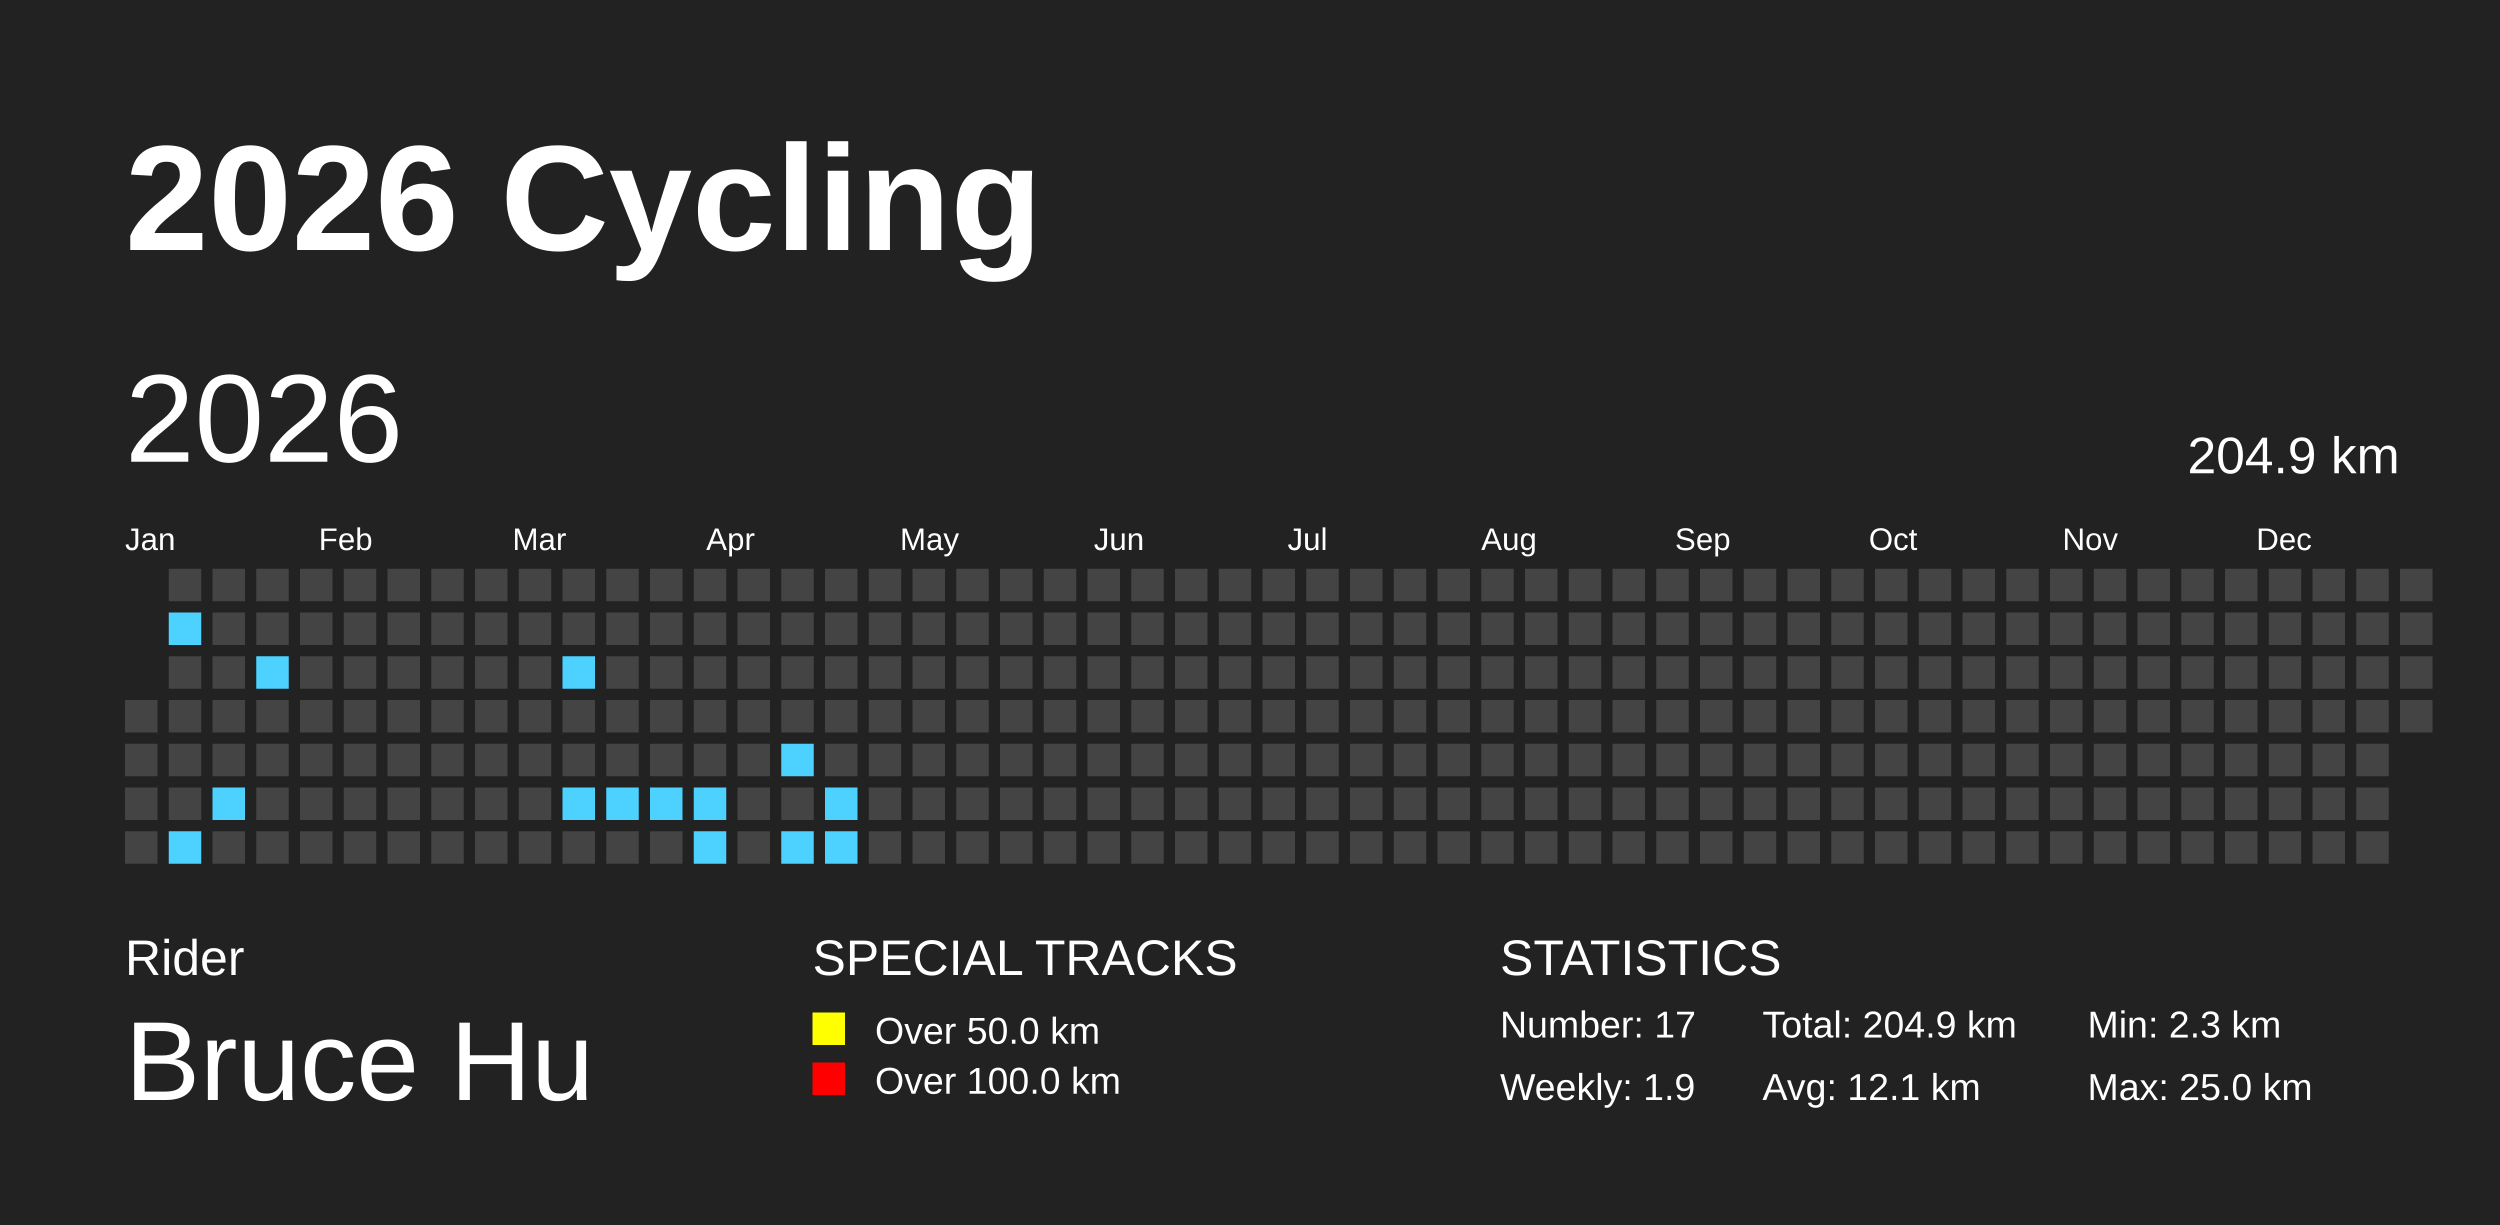
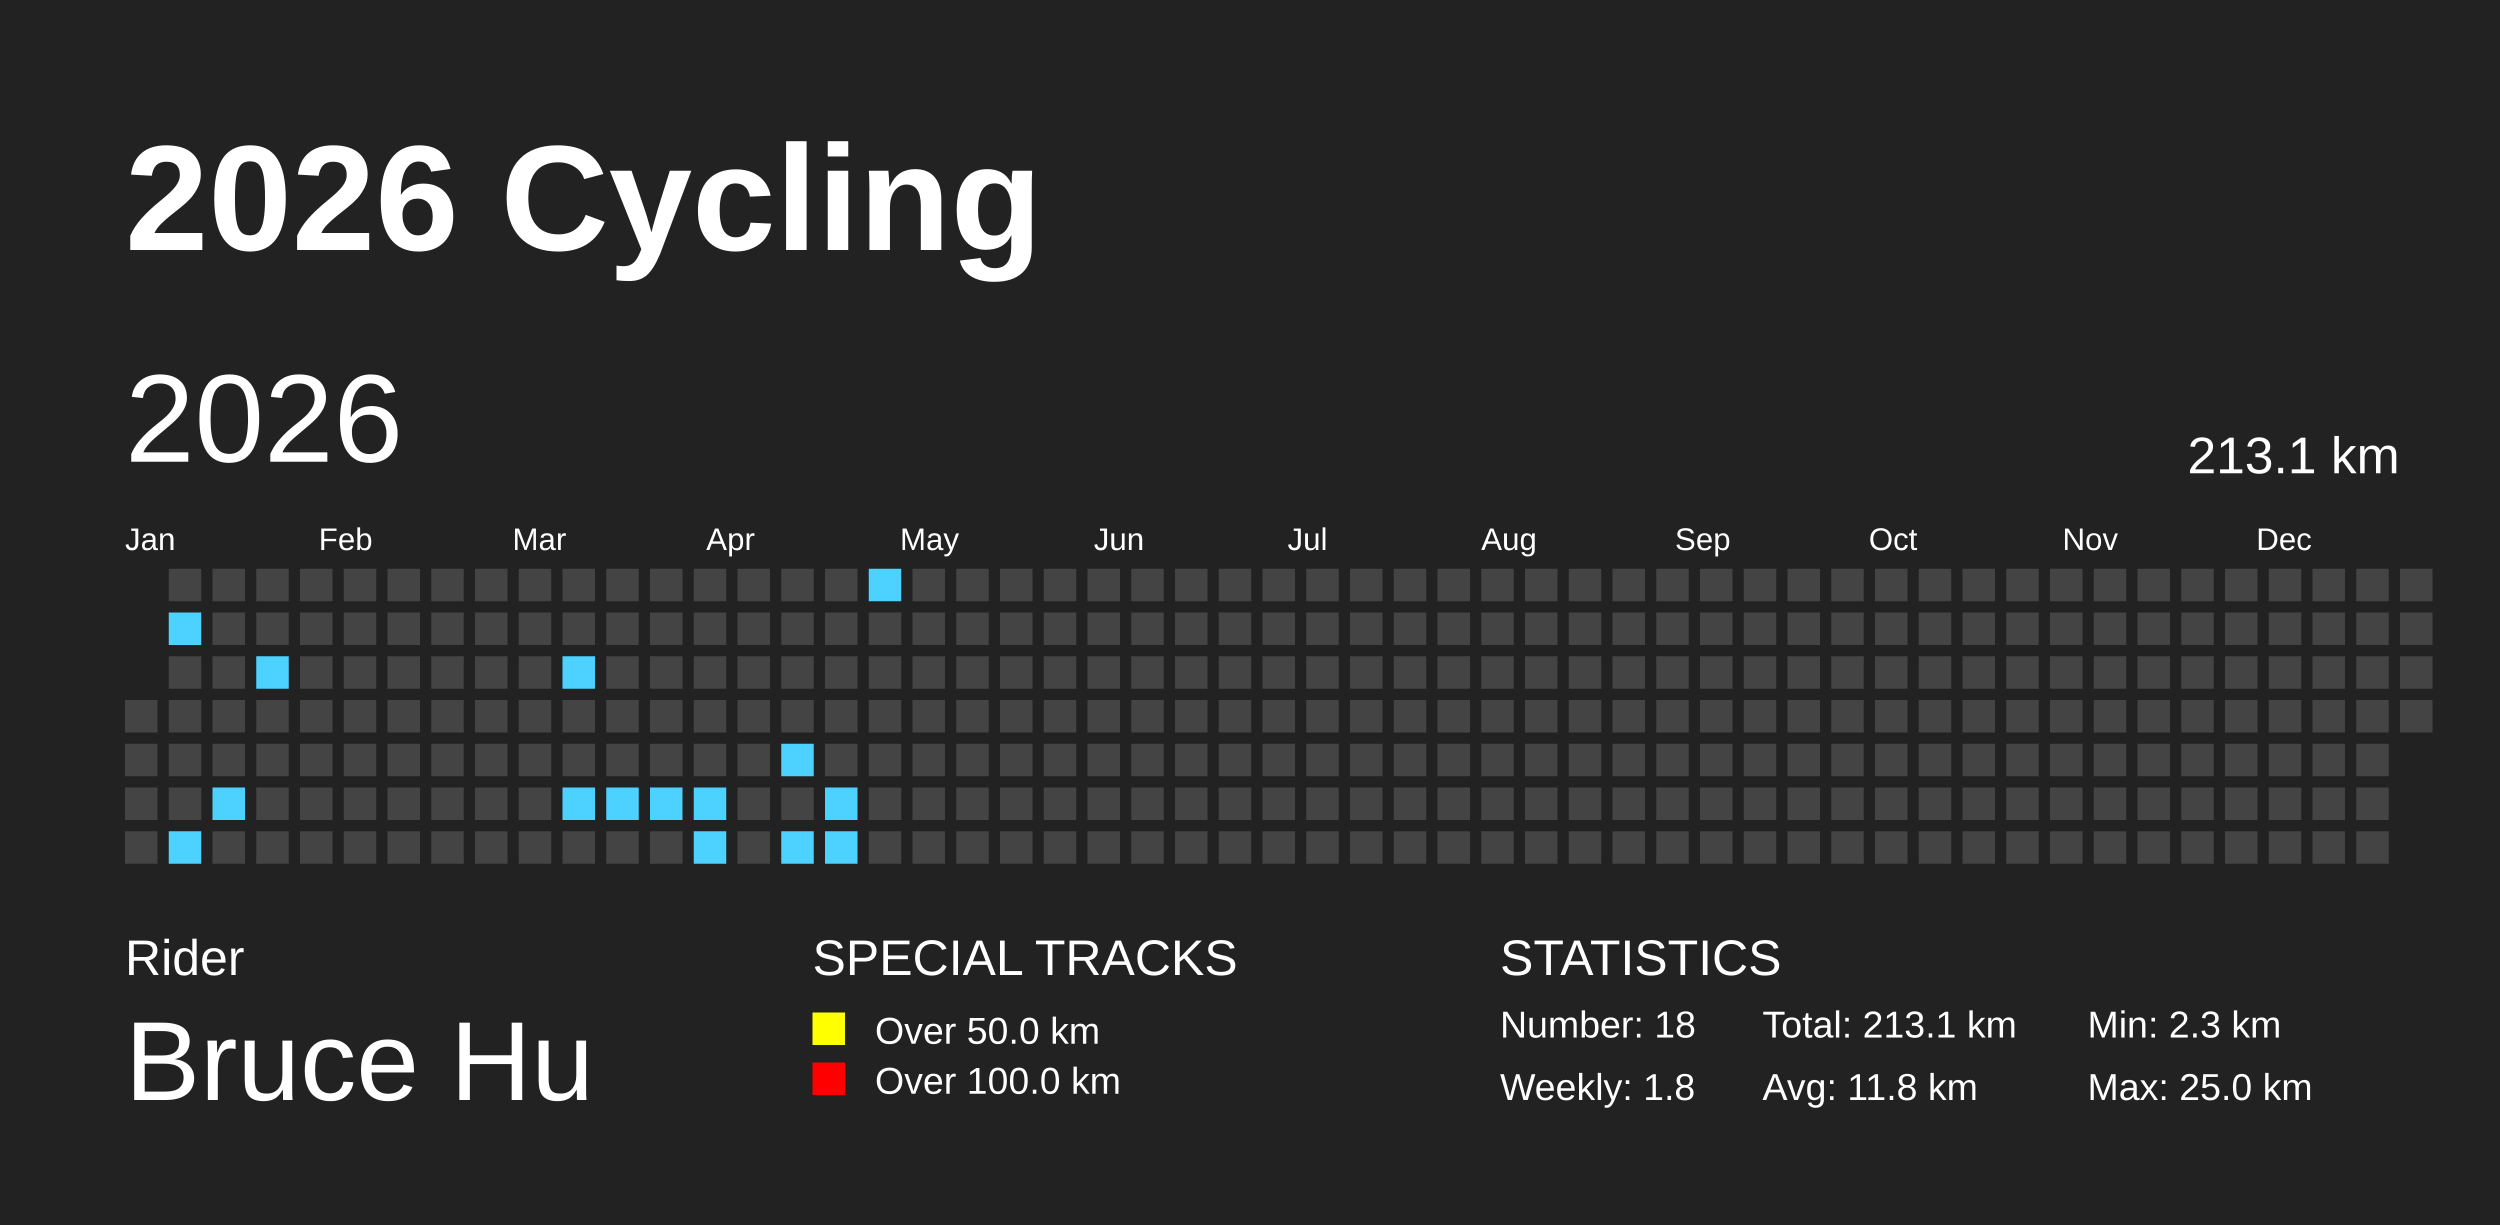
<svg xmlns="http://www.w3.org/2000/svg" baseProfile="full" height="98mm" version="1.1" viewBox="0,0,200,98" width="200mm">
  <defs />
  <rect fill="#222222" height="98" width="200" x="0" y="0" />
  <text fill="#FFFFFF" style="font-size:12px; font-family:Arial; font-weight:bold;" x="10" y="20">2026 Cycling</text>
  <text fill="#FFFFFF" style="font-size:4px; font-family:Arial" x="10" y="78">Rider</text>
  <text fill="#FFFFFF" style="font-size:9px; font-family:Arial" x="10" y="88">Bruce Hu</text>
  <text fill="#FFFFFF" style="font-size:4px; font-family:Arial" x="65" y="78">SPECIAL TRACKS</text>
  <rect fill="yellow" height="2.6" width="2.6" x="65" y="81" />
  <text fill="#FFFFFF" style="font-size:3px; font-family:Arial" x="70" y="83.5">Over 50.0 km</text>
  <rect fill="red" height="2.6" width="2.6" x="65" y="85" />
  <text fill="#FFFFFF" style="font-size:3px; font-family:Arial" x="70" y="87.5">Over 100.0 km</text>
  <text fill="#FFFFFF" style="font-size:4px; font-family:Arial" x="120" y="78">STATISTICS</text>
-   <text fill="#FFFFFF" style="font-size:3px; font-family:Arial" x="120" y="83">Number: 17</text>
-   <text fill="#FFFFFF" style="font-size:3px; font-family:Arial" x="120" y="88">Weekly: 1.9</text>
-   <text fill="#FFFFFF" style="font-size:3px; font-family:Arial" x="141" y="83">Total: 204.9 km</text>
-   <text fill="#FFFFFF" style="font-size:3px; font-family:Arial" x="141" y="88">Avg: 12.1 km</text>
+   <text fill="#FFFFFF" style="font-size:3px; font-family:Arial" x="120" y="83">Number: 18</text>
+   <text fill="#FFFFFF" style="font-size:3px; font-family:Arial" x="120" y="88">Weekly: 1.8</text>
+   <text fill="#FFFFFF" style="font-size:3px; font-family:Arial" x="141" y="83">Total: 213.1 km</text>
+   <text fill="#FFFFFF" style="font-size:3px; font-family:Arial" x="141" y="88">Avg: 11.8 km</text>
  <text fill="#FFFFFF" style="font-size:3px; font-family:Arial" x="167" y="83">Min: 2.3 km</text>
  <text fill="#FFFFFF" style="font-size:3px; font-family:Arial" x="167" y="88">Max: 25.0 km</text>
  <text dominant-baseline="hanging" fill="#FFFFFF" style="font-size:10.0px; font-family:Arial;" x="10" y="30">2026</text>
-   <text dominant-baseline="hanging" fill="#FFFFFF" style="font-size:4.125px; font-family:Arial;" x="175" y="35">204.9 km</text>
+   <text dominant-baseline="hanging" fill="#FFFFFF" style="font-size:4.125px; font-family:Arial;" x="175" y="35">213.1 km</text>
  <text fill="#FFFFFF" style="font-size:2.5px; font-family:Arial" x="10.0" y="44">Jan</text>
  <text fill="#FFFFFF" style="font-size:2.5px; font-family:Arial" x="25.5" y="44">Feb</text>
  <text fill="#FFFFFF" style="font-size:2.5px; font-family:Arial" x="41.0" y="44">Mar</text>
  <text fill="#FFFFFF" style="font-size:2.5px; font-family:Arial" x="56.5" y="44">Apr</text>
  <text fill="#FFFFFF" style="font-size:2.5px; font-family:Arial" x="72.0" y="44">May</text>
  <text fill="#FFFFFF" style="font-size:2.5px; font-family:Arial" x="87.5" y="44">Jun</text>
  <text fill="#FFFFFF" style="font-size:2.5px; font-family:Arial" x="103.0" y="44">Jul</text>
  <text fill="#FFFFFF" style="font-size:2.5px; font-family:Arial" x="118.5" y="44">Aug</text>
  <text fill="#FFFFFF" style="font-size:2.5px; font-family:Arial" x="134.0" y="44">Sep</text>
  <text fill="#FFFFFF" style="font-size:2.5px; font-family:Arial" x="149.5" y="44">Oct</text>
  <text fill="#FFFFFF" style="font-size:2.5px; font-family:Arial" x="165.0" y="44">Nov</text>
  <text fill="#FFFFFF" style="font-size:2.5px; font-family:Arial" x="180.5" y="44">Dec</text>
  <rect fill="#444444" height="2.6" width="2.6" x="10.0" y="56.0" />
  <rect fill="#444444" height="2.6" width="2.6" x="10.0" y="59.5" />
  <rect fill="#444444" height="2.6" width="2.6" x="10.0" y="63.0" />
  <rect fill="#444444" height="2.6" width="2.6" x="10.0" y="66.5" />
  <rect fill="#444444" height="2.6" width="2.6" x="13.5" y="45.5" />
  <rect fill="#4DD2FF" height="2.6" width="2.6" x="13.5" y="49.0" />
  <rect fill="#444444" height="2.6" width="2.6" x="13.5" y="52.5" />
  <rect fill="#444444" height="2.6" width="2.6" x="13.5" y="56.0" />
  <rect fill="#444444" height="2.6" width="2.6" x="13.5" y="59.5" />
  <rect fill="#444444" height="2.6" width="2.6" x="13.5" y="63.0" />
  <rect fill="#4DD2FF" height="2.6" width="2.6" x="13.5" y="66.5" />
  <rect fill="#444444" height="2.6" width="2.6" x="17.0" y="45.5" />
  <rect fill="#444444" height="2.6" width="2.6" x="17.0" y="49.0" />
  <rect fill="#444444" height="2.6" width="2.6" x="17.0" y="52.5" />
  <rect fill="#444444" height="2.6" width="2.6" x="17.0" y="56.0" />
  <rect fill="#444444" height="2.6" width="2.6" x="17.0" y="59.5" />
  <rect fill="#4DD2FF" height="2.6" width="2.6" x="17.0" y="63.0" />
  <rect fill="#444444" height="2.6" width="2.6" x="17.0" y="66.5" />
  <rect fill="#444444" height="2.6" width="2.6" x="20.5" y="45.5" />
  <rect fill="#444444" height="2.6" width="2.6" x="20.5" y="49.0" />
  <rect fill="#4DD2FF" height="2.6" width="2.6" x="20.5" y="52.5" />
  <rect fill="#444444" height="2.6" width="2.6" x="20.5" y="56.0" />
  <rect fill="#444444" height="2.6" width="2.6" x="20.5" y="59.5" />
  <rect fill="#444444" height="2.6" width="2.6" x="20.5" y="63.0" />
  <rect fill="#444444" height="2.6" width="2.6" x="20.5" y="66.5" />
  <rect fill="#444444" height="2.6" width="2.6" x="24.0" y="45.5" />
  <rect fill="#444444" height="2.6" width="2.6" x="24.0" y="49.0" />
  <rect fill="#444444" height="2.6" width="2.6" x="24.0" y="52.5" />
  <rect fill="#444444" height="2.6" width="2.6" x="24.0" y="56.0" />
  <rect fill="#444444" height="2.6" width="2.6" x="24.0" y="59.5" />
  <rect fill="#444444" height="2.6" width="2.6" x="24.0" y="63.0" />
  <rect fill="#444444" height="2.6" width="2.6" x="24.0" y="66.5" />
  <rect fill="#444444" height="2.6" width="2.6" x="27.5" y="45.5" />
  <rect fill="#444444" height="2.6" width="2.6" x="27.5" y="49.0" />
  <rect fill="#444444" height="2.6" width="2.6" x="27.5" y="52.5" />
  <rect fill="#444444" height="2.6" width="2.6" x="27.5" y="56.0" />
  <rect fill="#444444" height="2.6" width="2.6" x="27.5" y="59.5" />
  <rect fill="#444444" height="2.6" width="2.6" x="27.5" y="63.0" />
  <rect fill="#444444" height="2.6" width="2.6" x="27.5" y="66.5" />
  <rect fill="#444444" height="2.6" width="2.6" x="31.0" y="45.5" />
  <rect fill="#444444" height="2.6" width="2.6" x="31.0" y="49.0" />
  <rect fill="#444444" height="2.6" width="2.6" x="31.0" y="52.5" />
  <rect fill="#444444" height="2.6" width="2.6" x="31.0" y="56.0" />
  <rect fill="#444444" height="2.6" width="2.6" x="31.0" y="59.5" />
  <rect fill="#444444" height="2.6" width="2.6" x="31.0" y="63.0" />
  <rect fill="#444444" height="2.6" width="2.6" x="31.0" y="66.5" />
  <rect fill="#444444" height="2.6" width="2.6" x="34.5" y="45.5" />
  <rect fill="#444444" height="2.6" width="2.6" x="34.5" y="49.0" />
  <rect fill="#444444" height="2.6" width="2.6" x="34.5" y="52.5" />
  <rect fill="#444444" height="2.6" width="2.6" x="34.5" y="56.0" />
  <rect fill="#444444" height="2.6" width="2.6" x="34.5" y="59.5" />
  <rect fill="#444444" height="2.6" width="2.6" x="34.5" y="63.0" />
  <rect fill="#444444" height="2.6" width="2.6" x="34.5" y="66.5" />
  <rect fill="#444444" height="2.6" width="2.6" x="38.0" y="45.5" />
  <rect fill="#444444" height="2.6" width="2.6" x="38.0" y="49.0" />
  <rect fill="#444444" height="2.6" width="2.6" x="38.0" y="52.5" />
  <rect fill="#444444" height="2.6" width="2.6" x="38.0" y="56.0" />
  <rect fill="#444444" height="2.6" width="2.6" x="38.0" y="59.5" />
  <rect fill="#444444" height="2.6" width="2.6" x="38.0" y="63.0" />
  <rect fill="#444444" height="2.6" width="2.6" x="38.0" y="66.5" />
  <rect fill="#444444" height="2.6" width="2.6" x="41.5" y="45.5" />
  <rect fill="#444444" height="2.6" width="2.6" x="41.5" y="49.0" />
  <rect fill="#444444" height="2.6" width="2.6" x="41.5" y="52.5" />
  <rect fill="#444444" height="2.6" width="2.6" x="41.5" y="56.0" />
  <rect fill="#444444" height="2.6" width="2.6" x="41.5" y="59.5" />
  <rect fill="#444444" height="2.6" width="2.6" x="41.5" y="63.0" />
  <rect fill="#444444" height="2.6" width="2.6" x="41.5" y="66.5" />
  <rect fill="#444444" height="2.6" width="2.6" x="45.0" y="45.5" />
  <rect fill="#444444" height="2.6" width="2.6" x="45.0" y="49.0" />
  <rect fill="#4DD2FF" height="2.6" width="2.6" x="45.0" y="52.5" />
  <rect fill="#444444" height="2.6" width="2.6" x="45.0" y="56.0" />
  <rect fill="#444444" height="2.6" width="2.6" x="45.0" y="59.5" />
  <rect fill="#4DD2FF" height="2.6" width="2.6" x="45.0" y="63.0" />
  <rect fill="#444444" height="2.6" width="2.6" x="45.0" y="66.5" />
  <rect fill="#444444" height="2.6" width="2.6" x="48.5" y="45.5" />
  <rect fill="#444444" height="2.6" width="2.6" x="48.5" y="49.0" />
  <rect fill="#444444" height="2.6" width="2.6" x="48.5" y="52.5" />
  <rect fill="#444444" height="2.6" width="2.6" x="48.5" y="56.0" />
  <rect fill="#444444" height="2.6" width="2.6" x="48.5" y="59.5" />
  <rect fill="#4DD2FF" height="2.6" width="2.6" x="48.5" y="63.0" />
  <rect fill="#444444" height="2.6" width="2.6" x="48.5" y="66.5" />
  <rect fill="#444444" height="2.6" width="2.6" x="52.0" y="45.5" />
  <rect fill="#444444" height="2.6" width="2.6" x="52.0" y="49.0" />
  <rect fill="#444444" height="2.6" width="2.6" x="52.0" y="52.5" />
  <rect fill="#444444" height="2.6" width="2.6" x="52.0" y="56.0" />
  <rect fill="#444444" height="2.6" width="2.6" x="52.0" y="59.5" />
  <rect fill="#4DD2FF" height="2.6" width="2.6" x="52.0" y="63.0" />
  <rect fill="#444444" height="2.6" width="2.6" x="52.0" y="66.5" />
  <rect fill="#444444" height="2.6" width="2.6" x="55.5" y="45.5" />
  <rect fill="#444444" height="2.6" width="2.6" x="55.5" y="49.0" />
  <rect fill="#444444" height="2.6" width="2.6" x="55.5" y="52.5" />
  <rect fill="#444444" height="2.6" width="2.6" x="55.5" y="56.0" />
  <rect fill="#444444" height="2.6" width="2.6" x="55.5" y="59.5" />
  <rect fill="#4DD2FF" height="2.6" width="2.6" x="55.5" y="63.0" />
  <rect fill="#4DD2FF" height="2.6" width="2.6" x="55.5" y="66.5" />
  <rect fill="#444444" height="2.6" width="2.6" x="59.0" y="45.5" />
  <rect fill="#444444" height="2.6" width="2.6" x="59.0" y="49.0" />
  <rect fill="#444444" height="2.6" width="2.6" x="59.0" y="52.5" />
  <rect fill="#444444" height="2.6" width="2.6" x="59.0" y="56.0" />
  <rect fill="#444444" height="2.6" width="2.6" x="59.0" y="59.5" />
  <rect fill="#444444" height="2.6" width="2.6" x="59.0" y="63.0" />
  <rect fill="#444444" height="2.6" width="2.6" x="59.0" y="66.5" />
  <rect fill="#444444" height="2.6" width="2.6" x="62.5" y="45.5" />
  <rect fill="#444444" height="2.6" width="2.6" x="62.5" y="49.0" />
  <rect fill="#444444" height="2.6" width="2.6" x="62.5" y="52.5" />
  <rect fill="#444444" height="2.6" width="2.6" x="62.5" y="56.0" />
  <rect fill="#4DD2FF" height="2.6" width="2.6" x="62.5" y="59.5" />
  <rect fill="#444444" height="2.6" width="2.6" x="62.5" y="63.0" />
  <rect fill="#4DD2FF" height="2.6" width="2.6" x="62.5" y="66.5" />
  <rect fill="#444444" height="2.6" width="2.6" x="66.0" y="45.5" />
  <rect fill="#444444" height="2.6" width="2.6" x="66.0" y="49.0" />
  <rect fill="#444444" height="2.6" width="2.6" x="66.0" y="52.5" />
  <rect fill="#444444" height="2.6" width="2.6" x="66.0" y="56.0" />
  <rect fill="#444444" height="2.6" width="2.6" x="66.0" y="59.5" />
  <rect fill="#4DD2FF" height="2.6" width="2.6" x="66.0" y="63.0" />
  <rect fill="#4DD2FF" height="2.6" width="2.6" x="66.0" y="66.5" />
-   <rect fill="#444444" height="2.6" width="2.6" x="69.5" y="45.5" />
+   <rect fill="#4DD2FF" height="2.6" width="2.6" x="69.5" y="45.5" />
  <rect fill="#444444" height="2.6" width="2.6" x="69.5" y="49.0" />
  <rect fill="#444444" height="2.6" width="2.6" x="69.5" y="52.5" />
  <rect fill="#444444" height="2.6" width="2.6" x="69.5" y="56.0" />
  <rect fill="#444444" height="2.6" width="2.6" x="69.5" y="59.5" />
  <rect fill="#444444" height="2.6" width="2.6" x="69.5" y="63.0" />
  <rect fill="#444444" height="2.6" width="2.6" x="69.5" y="66.5" />
  <rect fill="#444444" height="2.6" width="2.6" x="73.0" y="45.5" />
  <rect fill="#444444" height="2.6" width="2.6" x="73.0" y="49.0" />
  <rect fill="#444444" height="2.6" width="2.6" x="73.0" y="52.5" />
  <rect fill="#444444" height="2.6" width="2.6" x="73.0" y="56.0" />
  <rect fill="#444444" height="2.6" width="2.6" x="73.0" y="59.5" />
  <rect fill="#444444" height="2.6" width="2.6" x="73.0" y="63.0" />
  <rect fill="#444444" height="2.6" width="2.6" x="73.0" y="66.5" />
  <rect fill="#444444" height="2.6" width="2.6" x="76.5" y="45.5" />
  <rect fill="#444444" height="2.6" width="2.6" x="76.5" y="49.0" />
  <rect fill="#444444" height="2.6" width="2.6" x="76.5" y="52.5" />
  <rect fill="#444444" height="2.6" width="2.6" x="76.5" y="56.0" />
  <rect fill="#444444" height="2.6" width="2.6" x="76.5" y="59.5" />
  <rect fill="#444444" height="2.6" width="2.6" x="76.5" y="63.0" />
  <rect fill="#444444" height="2.6" width="2.6" x="76.5" y="66.5" />
  <rect fill="#444444" height="2.6" width="2.6" x="80.0" y="45.5" />
  <rect fill="#444444" height="2.6" width="2.6" x="80.0" y="49.0" />
  <rect fill="#444444" height="2.6" width="2.6" x="80.0" y="52.5" />
  <rect fill="#444444" height="2.6" width="2.6" x="80.0" y="56.0" />
  <rect fill="#444444" height="2.6" width="2.6" x="80.0" y="59.5" />
  <rect fill="#444444" height="2.6" width="2.6" x="80.0" y="63.0" />
  <rect fill="#444444" height="2.6" width="2.6" x="80.0" y="66.5" />
  <rect fill="#444444" height="2.6" width="2.6" x="83.5" y="45.5" />
  <rect fill="#444444" height="2.6" width="2.6" x="83.5" y="49.0" />
  <rect fill="#444444" height="2.6" width="2.6" x="83.5" y="52.5" />
  <rect fill="#444444" height="2.6" width="2.6" x="83.5" y="56.0" />
  <rect fill="#444444" height="2.6" width="2.6" x="83.5" y="59.5" />
  <rect fill="#444444" height="2.6" width="2.6" x="83.5" y="63.0" />
  <rect fill="#444444" height="2.6" width="2.6" x="83.5" y="66.5" />
  <rect fill="#444444" height="2.6" width="2.6" x="87.0" y="45.5" />
  <rect fill="#444444" height="2.6" width="2.6" x="87.0" y="49.0" />
  <rect fill="#444444" height="2.6" width="2.6" x="87.0" y="52.5" />
  <rect fill="#444444" height="2.6" width="2.6" x="87.0" y="56.0" />
  <rect fill="#444444" height="2.6" width="2.6" x="87.0" y="59.5" />
  <rect fill="#444444" height="2.6" width="2.6" x="87.0" y="63.0" />
  <rect fill="#444444" height="2.6" width="2.6" x="87.0" y="66.5" />
  <rect fill="#444444" height="2.6" width="2.6" x="90.5" y="45.5" />
  <rect fill="#444444" height="2.6" width="2.6" x="90.5" y="49.0" />
  <rect fill="#444444" height="2.6" width="2.6" x="90.5" y="52.5" />
  <rect fill="#444444" height="2.6" width="2.6" x="90.5" y="56.0" />
  <rect fill="#444444" height="2.6" width="2.6" x="90.5" y="59.5" />
  <rect fill="#444444" height="2.6" width="2.6" x="90.5" y="63.0" />
  <rect fill="#444444" height="2.6" width="2.6" x="90.5" y="66.5" />
  <rect fill="#444444" height="2.6" width="2.6" x="94.0" y="45.5" />
  <rect fill="#444444" height="2.6" width="2.6" x="94.0" y="49.0" />
  <rect fill="#444444" height="2.6" width="2.6" x="94.0" y="52.5" />
  <rect fill="#444444" height="2.6" width="2.6" x="94.0" y="56.0" />
  <rect fill="#444444" height="2.6" width="2.6" x="94.0" y="59.5" />
  <rect fill="#444444" height="2.6" width="2.6" x="94.0" y="63.0" />
  <rect fill="#444444" height="2.6" width="2.6" x="94.0" y="66.5" />
  <rect fill="#444444" height="2.6" width="2.6" x="97.5" y="45.5" />
  <rect fill="#444444" height="2.6" width="2.6" x="97.5" y="49.0" />
  <rect fill="#444444" height="2.6" width="2.6" x="97.5" y="52.5" />
  <rect fill="#444444" height="2.6" width="2.6" x="97.5" y="56.0" />
  <rect fill="#444444" height="2.6" width="2.6" x="97.5" y="59.5" />
  <rect fill="#444444" height="2.6" width="2.6" x="97.5" y="63.0" />
  <rect fill="#444444" height="2.6" width="2.6" x="97.5" y="66.5" />
  <rect fill="#444444" height="2.6" width="2.6" x="101.0" y="45.5" />
  <rect fill="#444444" height="2.6" width="2.6" x="101.0" y="49.0" />
  <rect fill="#444444" height="2.6" width="2.6" x="101.0" y="52.5" />
  <rect fill="#444444" height="2.6" width="2.6" x="101.0" y="56.0" />
  <rect fill="#444444" height="2.6" width="2.6" x="101.0" y="59.5" />
  <rect fill="#444444" height="2.6" width="2.6" x="101.0" y="63.0" />
  <rect fill="#444444" height="2.6" width="2.6" x="101.0" y="66.5" />
  <rect fill="#444444" height="2.6" width="2.6" x="104.5" y="45.5" />
  <rect fill="#444444" height="2.6" width="2.6" x="104.5" y="49.0" />
  <rect fill="#444444" height="2.6" width="2.6" x="104.5" y="52.5" />
  <rect fill="#444444" height="2.6" width="2.6" x="104.5" y="56.0" />
  <rect fill="#444444" height="2.6" width="2.6" x="104.5" y="59.5" />
  <rect fill="#444444" height="2.6" width="2.6" x="104.5" y="63.0" />
  <rect fill="#444444" height="2.6" width="2.6" x="104.5" y="66.5" />
  <rect fill="#444444" height="2.6" width="2.6" x="108.0" y="45.5" />
  <rect fill="#444444" height="2.6" width="2.6" x="108.0" y="49.0" />
  <rect fill="#444444" height="2.6" width="2.6" x="108.0" y="52.5" />
  <rect fill="#444444" height="2.6" width="2.6" x="108.0" y="56.0" />
  <rect fill="#444444" height="2.6" width="2.6" x="108.0" y="59.5" />
  <rect fill="#444444" height="2.6" width="2.6" x="108.0" y="63.0" />
  <rect fill="#444444" height="2.6" width="2.6" x="108.0" y="66.5" />
  <rect fill="#444444" height="2.6" width="2.6" x="111.5" y="45.5" />
  <rect fill="#444444" height="2.6" width="2.6" x="111.5" y="49.0" />
  <rect fill="#444444" height="2.6" width="2.6" x="111.5" y="52.5" />
  <rect fill="#444444" height="2.6" width="2.6" x="111.5" y="56.0" />
  <rect fill="#444444" height="2.6" width="2.6" x="111.5" y="59.5" />
  <rect fill="#444444" height="2.6" width="2.6" x="111.5" y="63.0" />
  <rect fill="#444444" height="2.6" width="2.6" x="111.5" y="66.5" />
  <rect fill="#444444" height="2.6" width="2.6" x="115.0" y="45.5" />
  <rect fill="#444444" height="2.6" width="2.6" x="115.0" y="49.0" />
  <rect fill="#444444" height="2.6" width="2.6" x="115.0" y="52.5" />
  <rect fill="#444444" height="2.6" width="2.6" x="115.0" y="56.0" />
  <rect fill="#444444" height="2.6" width="2.6" x="115.0" y="59.5" />
  <rect fill="#444444" height="2.6" width="2.6" x="115.0" y="63.0" />
  <rect fill="#444444" height="2.6" width="2.6" x="115.0" y="66.5" />
  <rect fill="#444444" height="2.6" width="2.6" x="118.5" y="45.5" />
  <rect fill="#444444" height="2.6" width="2.6" x="118.5" y="49.0" />
  <rect fill="#444444" height="2.6" width="2.6" x="118.5" y="52.5" />
  <rect fill="#444444" height="2.6" width="2.6" x="118.5" y="56.0" />
  <rect fill="#444444" height="2.6" width="2.6" x="118.5" y="59.5" />
  <rect fill="#444444" height="2.6" width="2.6" x="118.5" y="63.0" />
  <rect fill="#444444" height="2.6" width="2.6" x="118.5" y="66.5" />
  <rect fill="#444444" height="2.6" width="2.6" x="122.0" y="45.5" />
  <rect fill="#444444" height="2.6" width="2.6" x="122.0" y="49.0" />
  <rect fill="#444444" height="2.6" width="2.6" x="122.0" y="52.5" />
  <rect fill="#444444" height="2.6" width="2.6" x="122.0" y="56.0" />
  <rect fill="#444444" height="2.6" width="2.6" x="122.0" y="59.5" />
  <rect fill="#444444" height="2.6" width="2.6" x="122.0" y="63.0" />
  <rect fill="#444444" height="2.6" width="2.6" x="122.0" y="66.5" />
  <rect fill="#444444" height="2.6" width="2.6" x="125.5" y="45.5" />
  <rect fill="#444444" height="2.6" width="2.6" x="125.5" y="49.0" />
  <rect fill="#444444" height="2.6" width="2.6" x="125.5" y="52.5" />
  <rect fill="#444444" height="2.6" width="2.6" x="125.5" y="56.0" />
  <rect fill="#444444" height="2.6" width="2.6" x="125.5" y="59.5" />
  <rect fill="#444444" height="2.6" width="2.6" x="125.5" y="63.0" />
  <rect fill="#444444" height="2.6" width="2.6" x="125.5" y="66.5" />
  <rect fill="#444444" height="2.6" width="2.6" x="129.0" y="45.5" />
  <rect fill="#444444" height="2.6" width="2.6" x="129.0" y="49.0" />
  <rect fill="#444444" height="2.6" width="2.6" x="129.0" y="52.5" />
  <rect fill="#444444" height="2.6" width="2.6" x="129.0" y="56.0" />
  <rect fill="#444444" height="2.6" width="2.6" x="129.0" y="59.5" />
  <rect fill="#444444" height="2.6" width="2.6" x="129.0" y="63.0" />
  <rect fill="#444444" height="2.6" width="2.6" x="129.0" y="66.5" />
  <rect fill="#444444" height="2.6" width="2.6" x="132.5" y="45.5" />
  <rect fill="#444444" height="2.6" width="2.6" x="132.5" y="49.0" />
  <rect fill="#444444" height="2.6" width="2.6" x="132.5" y="52.5" />
  <rect fill="#444444" height="2.6" width="2.6" x="132.5" y="56.0" />
  <rect fill="#444444" height="2.6" width="2.6" x="132.5" y="59.5" />
  <rect fill="#444444" height="2.6" width="2.6" x="132.5" y="63.0" />
  <rect fill="#444444" height="2.6" width="2.6" x="132.5" y="66.5" />
  <rect fill="#444444" height="2.6" width="2.6" x="136.0" y="45.5" />
  <rect fill="#444444" height="2.6" width="2.6" x="136.0" y="49.0" />
  <rect fill="#444444" height="2.6" width="2.6" x="136.0" y="52.5" />
  <rect fill="#444444" height="2.6" width="2.6" x="136.0" y="56.0" />
  <rect fill="#444444" height="2.6" width="2.6" x="136.0" y="59.5" />
  <rect fill="#444444" height="2.6" width="2.6" x="136.0" y="63.0" />
  <rect fill="#444444" height="2.6" width="2.6" x="136.0" y="66.5" />
  <rect fill="#444444" height="2.6" width="2.6" x="139.5" y="45.5" />
  <rect fill="#444444" height="2.6" width="2.6" x="139.5" y="49.0" />
  <rect fill="#444444" height="2.6" width="2.6" x="139.5" y="52.5" />
  <rect fill="#444444" height="2.6" width="2.6" x="139.5" y="56.0" />
  <rect fill="#444444" height="2.6" width="2.6" x="139.5" y="59.5" />
  <rect fill="#444444" height="2.6" width="2.6" x="139.5" y="63.0" />
  <rect fill="#444444" height="2.6" width="2.6" x="139.5" y="66.5" />
  <rect fill="#444444" height="2.6" width="2.6" x="143.0" y="45.5" />
  <rect fill="#444444" height="2.6" width="2.6" x="143.0" y="49.0" />
  <rect fill="#444444" height="2.6" width="2.6" x="143.0" y="52.5" />
  <rect fill="#444444" height="2.6" width="2.6" x="143.0" y="56.0" />
  <rect fill="#444444" height="2.6" width="2.6" x="143.0" y="59.5" />
  <rect fill="#444444" height="2.6" width="2.6" x="143.0" y="63.0" />
  <rect fill="#444444" height="2.6" width="2.6" x="143.0" y="66.5" />
  <rect fill="#444444" height="2.6" width="2.6" x="146.5" y="45.5" />
  <rect fill="#444444" height="2.6" width="2.6" x="146.5" y="49.0" />
  <rect fill="#444444" height="2.6" width="2.6" x="146.5" y="52.5" />
  <rect fill="#444444" height="2.6" width="2.6" x="146.5" y="56.0" />
  <rect fill="#444444" height="2.6" width="2.6" x="146.5" y="59.5" />
  <rect fill="#444444" height="2.6" width="2.6" x="146.5" y="63.0" />
  <rect fill="#444444" height="2.6" width="2.6" x="146.5" y="66.5" />
  <rect fill="#444444" height="2.6" width="2.6" x="150.0" y="45.5" />
  <rect fill="#444444" height="2.6" width="2.6" x="150.0" y="49.0" />
  <rect fill="#444444" height="2.6" width="2.6" x="150.0" y="52.5" />
  <rect fill="#444444" height="2.6" width="2.6" x="150.0" y="56.0" />
  <rect fill="#444444" height="2.6" width="2.6" x="150.0" y="59.5" />
  <rect fill="#444444" height="2.6" width="2.6" x="150.0" y="63.0" />
  <rect fill="#444444" height="2.6" width="2.6" x="150.0" y="66.5" />
  <rect fill="#444444" height="2.6" width="2.6" x="153.5" y="45.5" />
  <rect fill="#444444" height="2.6" width="2.6" x="153.5" y="49.0" />
  <rect fill="#444444" height="2.6" width="2.6" x="153.5" y="52.5" />
  <rect fill="#444444" height="2.6" width="2.6" x="153.5" y="56.0" />
  <rect fill="#444444" height="2.6" width="2.6" x="153.5" y="59.5" />
  <rect fill="#444444" height="2.6" width="2.6" x="153.5" y="63.0" />
  <rect fill="#444444" height="2.6" width="2.6" x="153.5" y="66.5" />
  <rect fill="#444444" height="2.6" width="2.6" x="157.0" y="45.5" />
  <rect fill="#444444" height="2.6" width="2.6" x="157.0" y="49.0" />
  <rect fill="#444444" height="2.6" width="2.6" x="157.0" y="52.5" />
  <rect fill="#444444" height="2.6" width="2.6" x="157.0" y="56.0" />
  <rect fill="#444444" height="2.6" width="2.6" x="157.0" y="59.5" />
  <rect fill="#444444" height="2.6" width="2.6" x="157.0" y="63.0" />
  <rect fill="#444444" height="2.6" width="2.6" x="157.0" y="66.5" />
  <rect fill="#444444" height="2.6" width="2.6" x="160.5" y="45.5" />
  <rect fill="#444444" height="2.6" width="2.6" x="160.5" y="49.0" />
  <rect fill="#444444" height="2.6" width="2.6" x="160.5" y="52.5" />
  <rect fill="#444444" height="2.6" width="2.6" x="160.5" y="56.0" />
  <rect fill="#444444" height="2.6" width="2.6" x="160.5" y="59.5" />
  <rect fill="#444444" height="2.6" width="2.6" x="160.5" y="63.0" />
  <rect fill="#444444" height="2.6" width="2.6" x="160.5" y="66.5" />
  <rect fill="#444444" height="2.6" width="2.6" x="164.0" y="45.5" />
  <rect fill="#444444" height="2.6" width="2.6" x="164.0" y="49.0" />
  <rect fill="#444444" height="2.6" width="2.6" x="164.0" y="52.5" />
  <rect fill="#444444" height="2.6" width="2.6" x="164.0" y="56.0" />
  <rect fill="#444444" height="2.6" width="2.6" x="164.0" y="59.5" />
  <rect fill="#444444" height="2.6" width="2.6" x="164.0" y="63.0" />
  <rect fill="#444444" height="2.6" width="2.6" x="164.0" y="66.5" />
  <rect fill="#444444" height="2.6" width="2.6" x="167.5" y="45.5" />
  <rect fill="#444444" height="2.6" width="2.6" x="167.5" y="49.0" />
  <rect fill="#444444" height="2.6" width="2.6" x="167.5" y="52.5" />
  <rect fill="#444444" height="2.6" width="2.6" x="167.5" y="56.0" />
  <rect fill="#444444" height="2.6" width="2.6" x="167.5" y="59.5" />
  <rect fill="#444444" height="2.6" width="2.6" x="167.5" y="63.0" />
  <rect fill="#444444" height="2.6" width="2.6" x="167.5" y="66.5" />
  <rect fill="#444444" height="2.6" width="2.6" x="171.0" y="45.5" />
  <rect fill="#444444" height="2.6" width="2.6" x="171.0" y="49.0" />
  <rect fill="#444444" height="2.6" width="2.6" x="171.0" y="52.5" />
  <rect fill="#444444" height="2.6" width="2.6" x="171.0" y="56.0" />
  <rect fill="#444444" height="2.6" width="2.6" x="171.0" y="59.5" />
  <rect fill="#444444" height="2.6" width="2.6" x="171.0" y="63.0" />
  <rect fill="#444444" height="2.6" width="2.6" x="171.0" y="66.5" />
  <rect fill="#444444" height="2.6" width="2.6" x="174.5" y="45.5" />
  <rect fill="#444444" height="2.6" width="2.6" x="174.5" y="49.0" />
  <rect fill="#444444" height="2.6" width="2.6" x="174.5" y="52.5" />
  <rect fill="#444444" height="2.6" width="2.6" x="174.5" y="56.0" />
  <rect fill="#444444" height="2.6" width="2.6" x="174.5" y="59.5" />
  <rect fill="#444444" height="2.6" width="2.6" x="174.5" y="63.0" />
  <rect fill="#444444" height="2.6" width="2.6" x="174.5" y="66.5" />
  <rect fill="#444444" height="2.6" width="2.6" x="178.0" y="45.5" />
  <rect fill="#444444" height="2.6" width="2.6" x="178.0" y="49.0" />
  <rect fill="#444444" height="2.6" width="2.6" x="178.0" y="52.5" />
  <rect fill="#444444" height="2.6" width="2.6" x="178.0" y="56.0" />
  <rect fill="#444444" height="2.6" width="2.6" x="178.0" y="59.5" />
  <rect fill="#444444" height="2.6" width="2.6" x="178.0" y="63.0" />
  <rect fill="#444444" height="2.6" width="2.6" x="178.0" y="66.5" />
  <rect fill="#444444" height="2.6" width="2.6" x="181.5" y="45.5" />
  <rect fill="#444444" height="2.6" width="2.6" x="181.5" y="49.0" />
  <rect fill="#444444" height="2.6" width="2.6" x="181.5" y="52.5" />
  <rect fill="#444444" height="2.6" width="2.6" x="181.5" y="56.0" />
  <rect fill="#444444" height="2.6" width="2.6" x="181.5" y="59.5" />
  <rect fill="#444444" height="2.6" width="2.6" x="181.5" y="63.0" />
  <rect fill="#444444" height="2.6" width="2.6" x="181.5" y="66.5" />
  <rect fill="#444444" height="2.6" width="2.6" x="185.0" y="45.5" />
  <rect fill="#444444" height="2.6" width="2.6" x="185.0" y="49.0" />
  <rect fill="#444444" height="2.6" width="2.6" x="185.0" y="52.5" />
  <rect fill="#444444" height="2.6" width="2.6" x="185.0" y="56.0" />
  <rect fill="#444444" height="2.6" width="2.6" x="185.0" y="59.5" />
  <rect fill="#444444" height="2.6" width="2.6" x="185.0" y="63.0" />
  <rect fill="#444444" height="2.6" width="2.6" x="185.0" y="66.5" />
  <rect fill="#444444" height="2.6" width="2.6" x="188.5" y="45.5" />
  <rect fill="#444444" height="2.6" width="2.6" x="188.5" y="49.0" />
  <rect fill="#444444" height="2.6" width="2.6" x="188.5" y="52.5" />
  <rect fill="#444444" height="2.6" width="2.6" x="188.5" y="56.0" />
  <rect fill="#444444" height="2.6" width="2.6" x="188.5" y="59.5" />
  <rect fill="#444444" height="2.6" width="2.6" x="188.5" y="63.0" />
  <rect fill="#444444" height="2.6" width="2.6" x="188.5" y="66.5" />
  <rect fill="#444444" height="2.6" width="2.6" x="192.0" y="45.5" />
  <rect fill="#444444" height="2.6" width="2.6" x="192.0" y="49.0" />
  <rect fill="#444444" height="2.6" width="2.6" x="192.0" y="52.5" />
  <rect fill="#444444" height="2.6" width="2.6" x="192.0" y="56.0" />
</svg>
